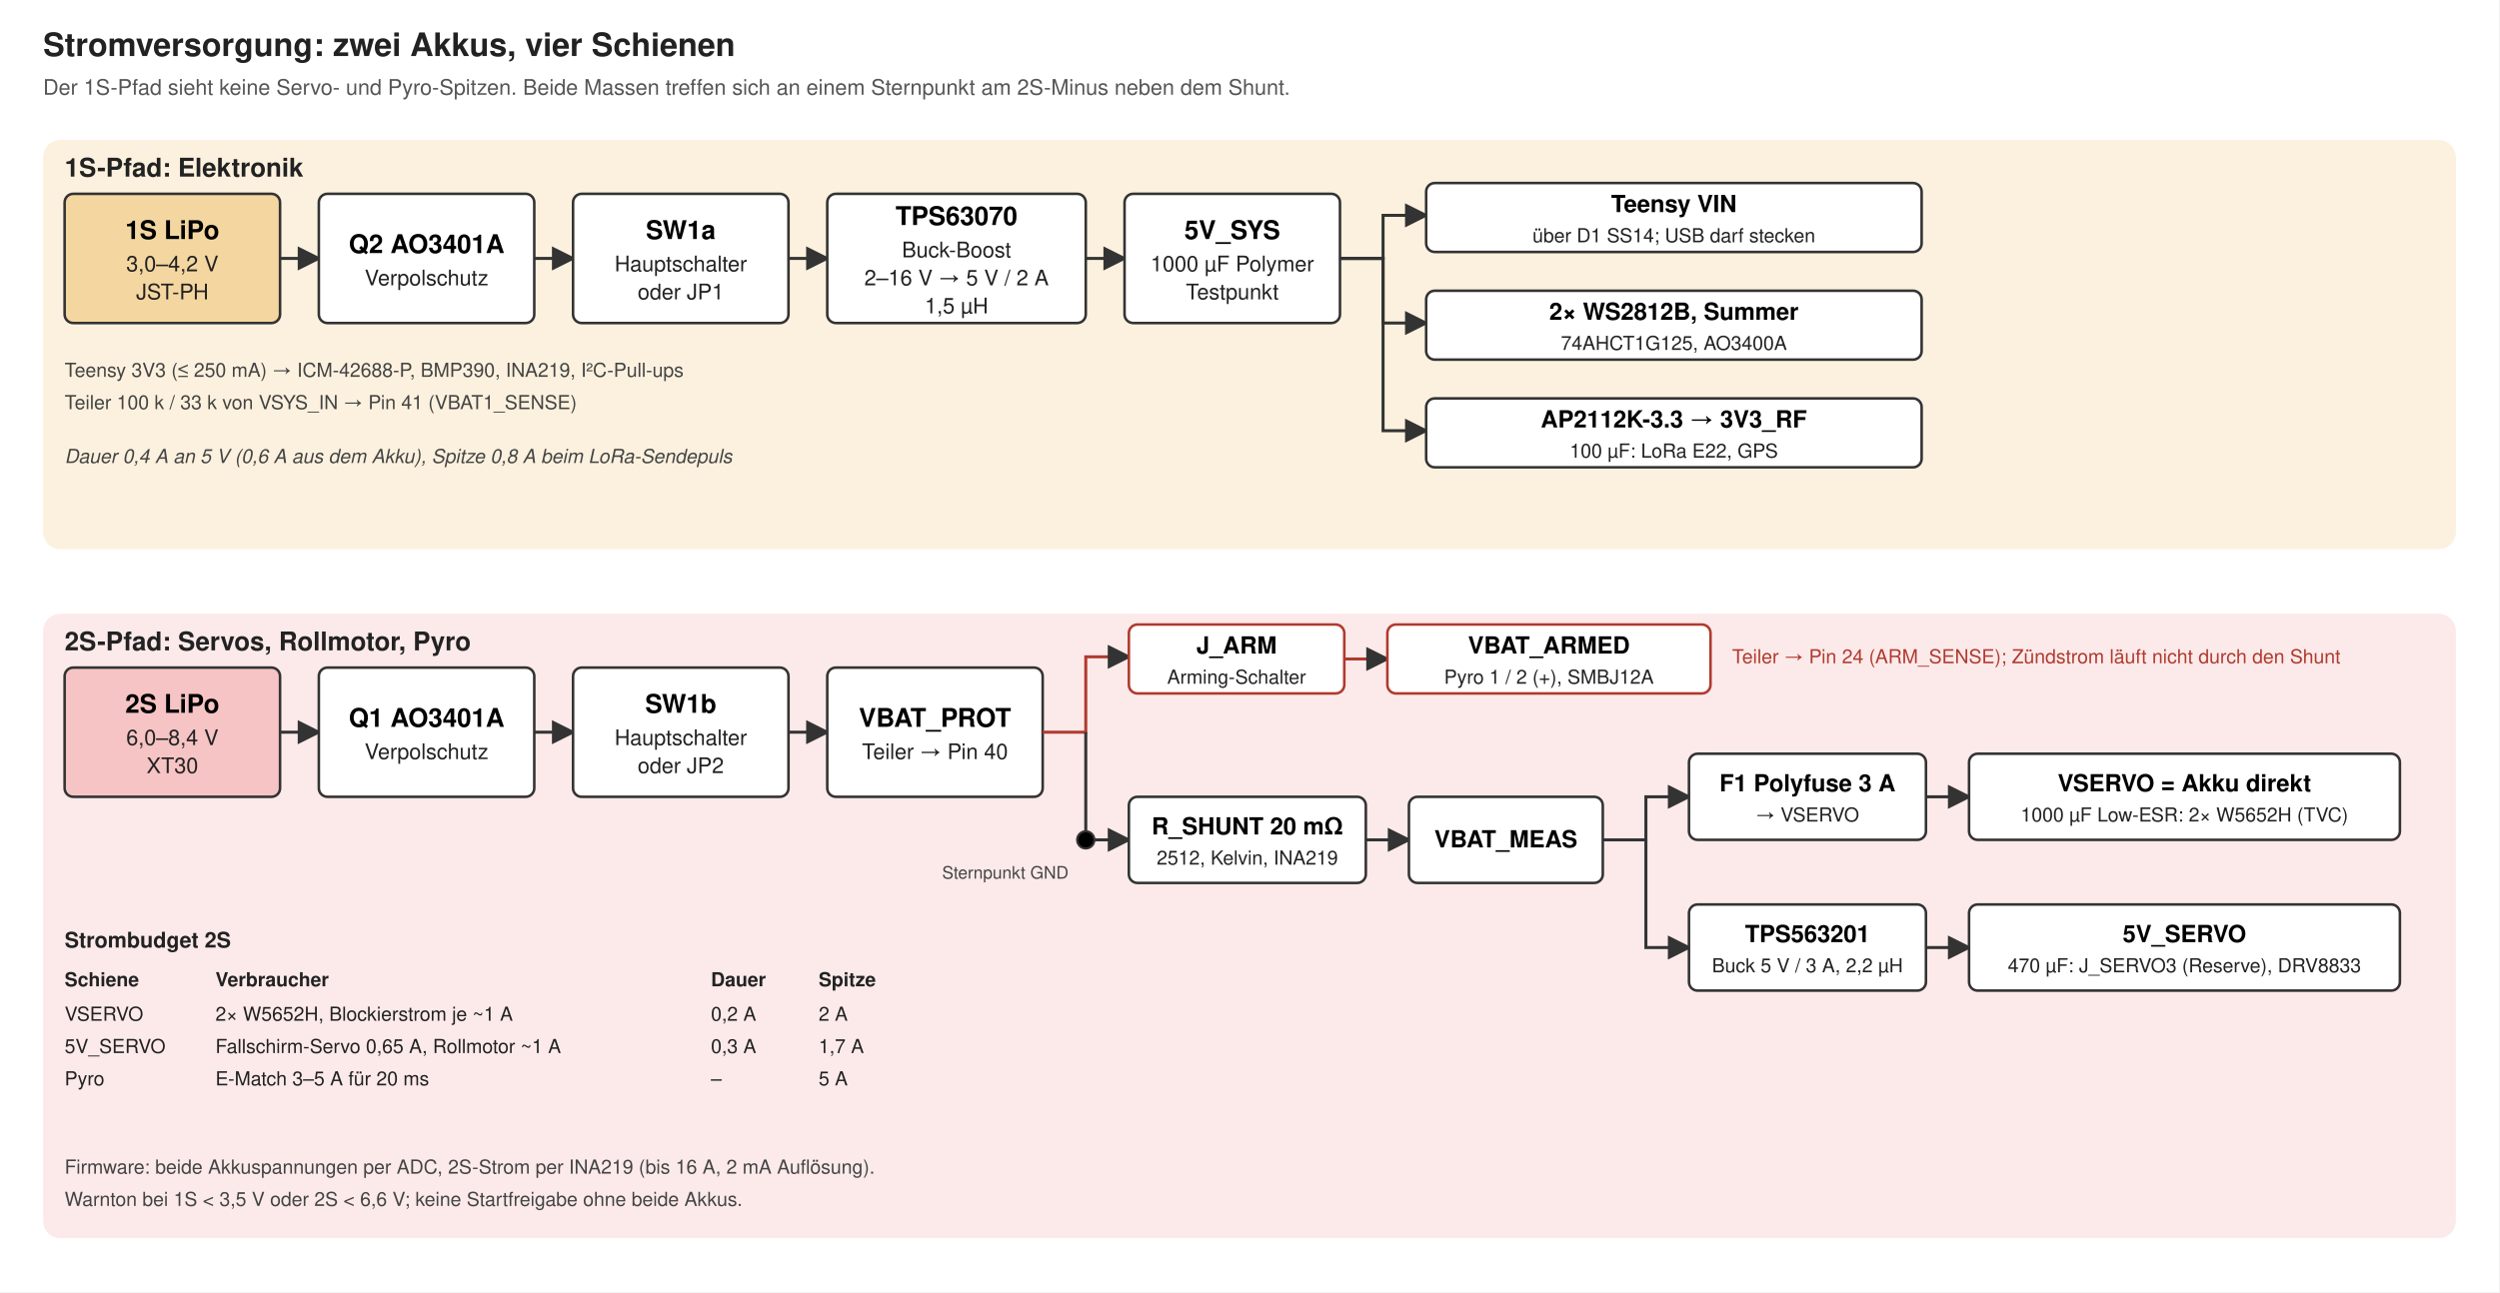
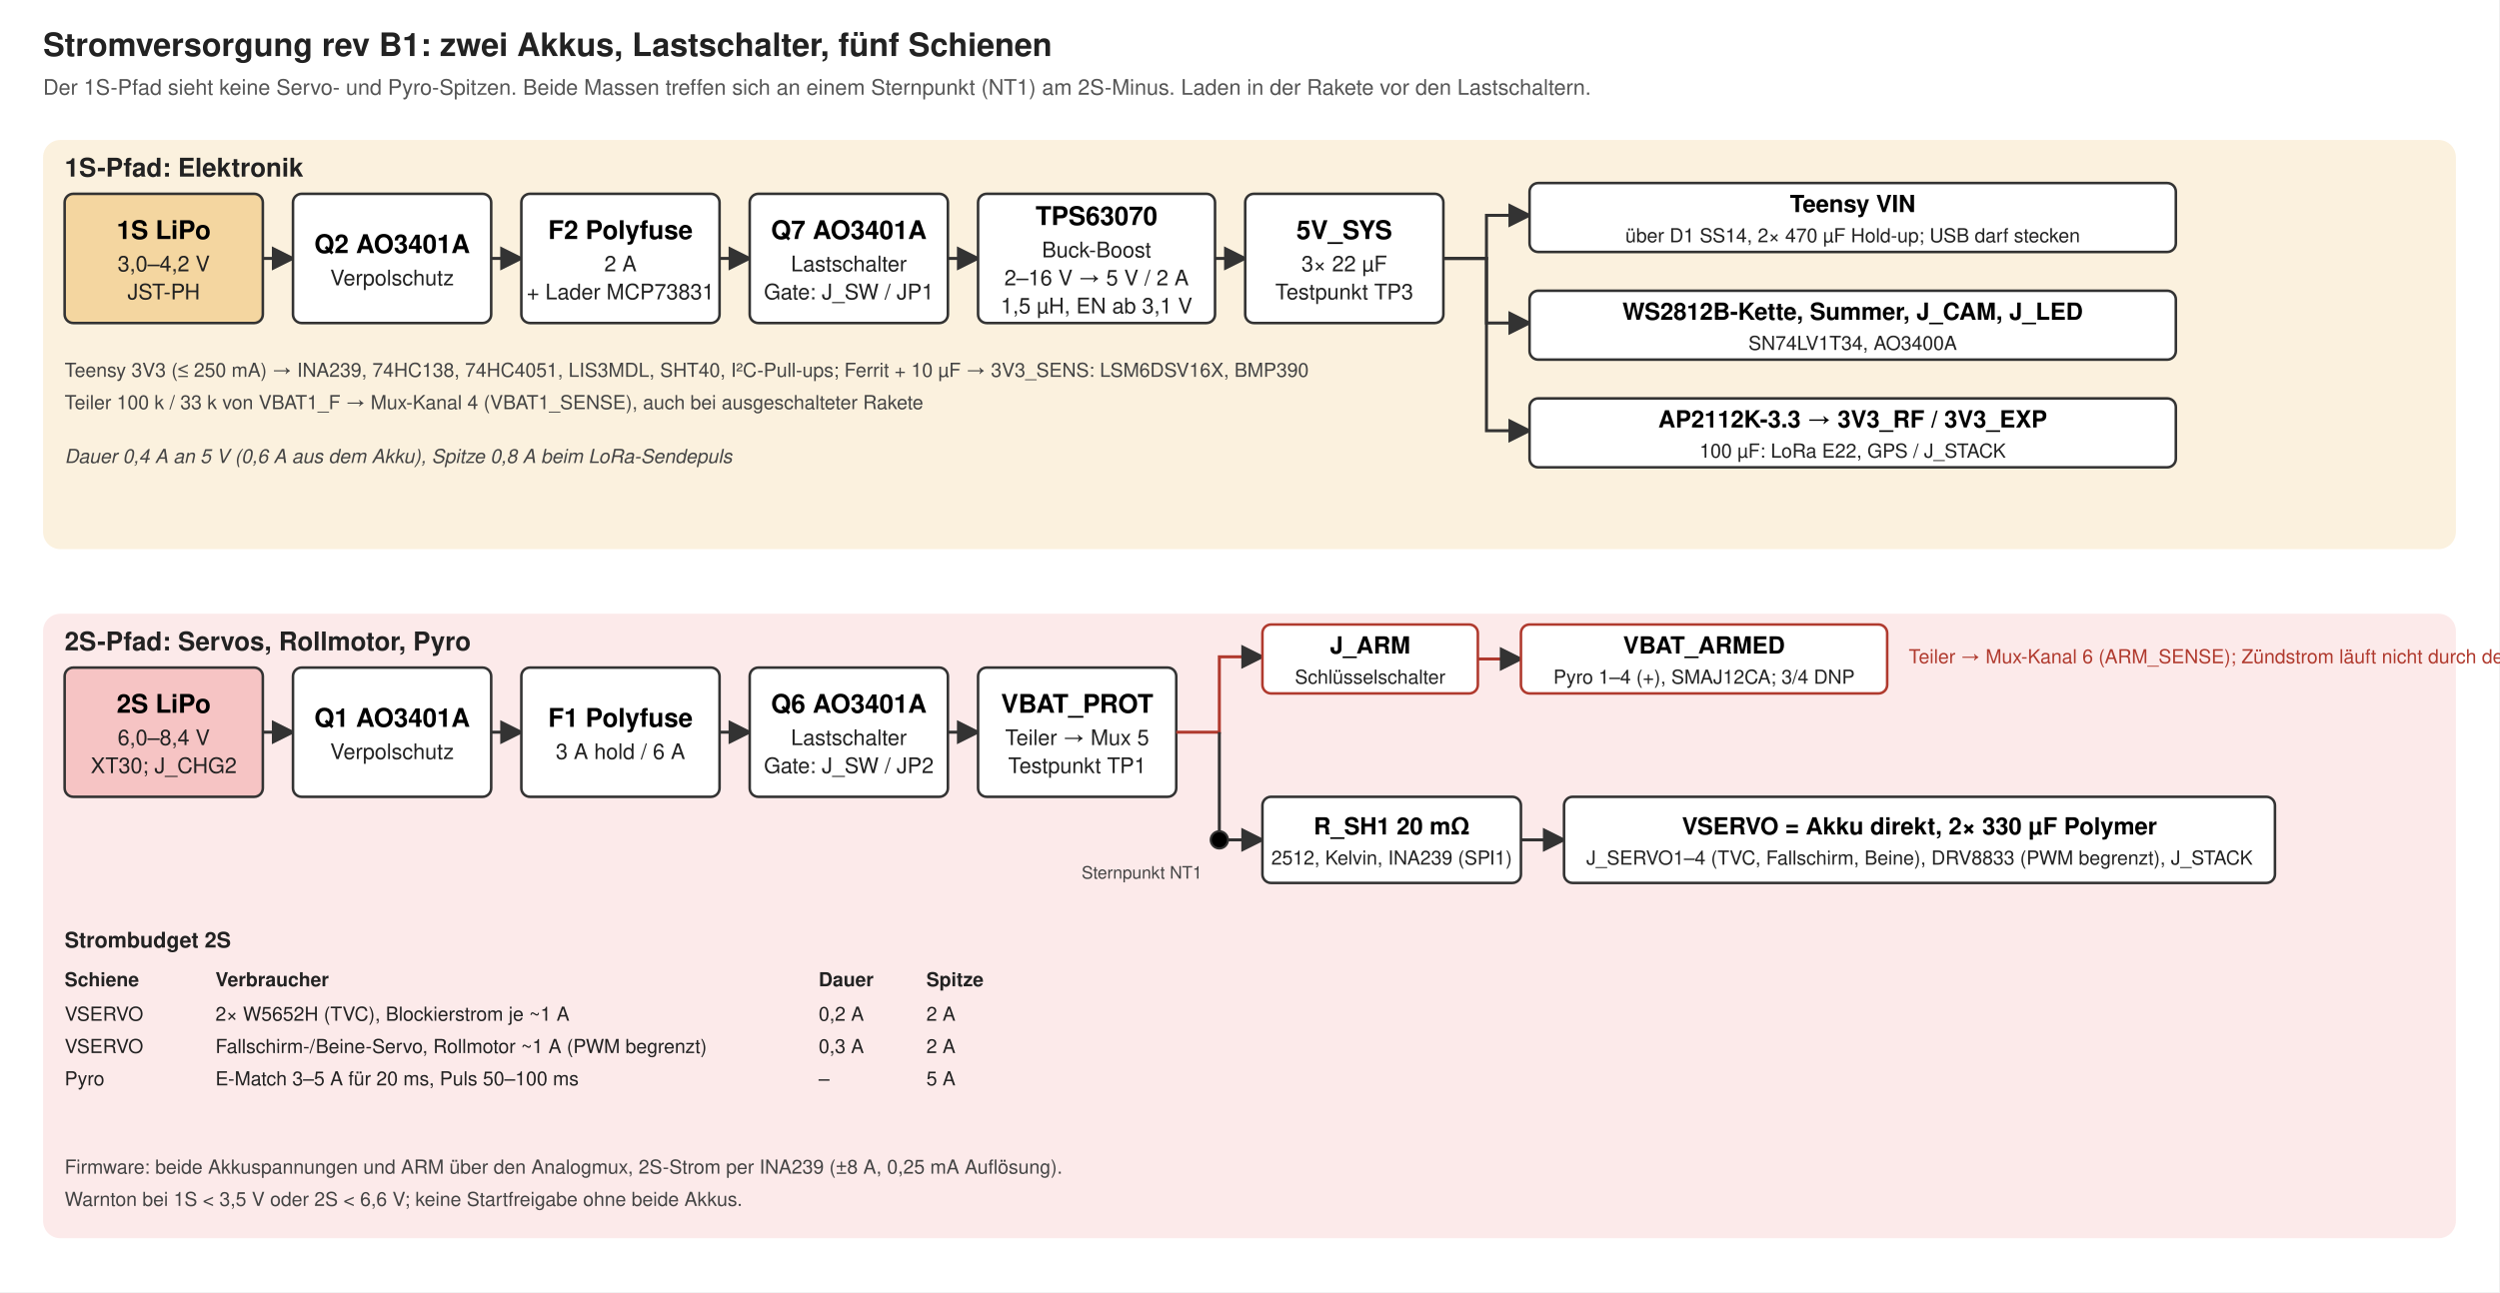
<svg xmlns="http://www.w3.org/2000/svg" width="1160" height="600" viewBox="0 0 1160 600" font-family="Helvetica,Arial,sans-serif">
  <defs>
    <marker id="arr" markerWidth="8" markerHeight="8" refX="7" refY="4" orient="auto">
      <path d="M0,0 L8,4 L0,8 z" fill="#333" />
    </marker>
    <marker id="arrg" markerWidth="8" markerHeight="8" refX="7" refY="4" orient="auto">
      <path d="M0,0 L8,4 L0,8 z" fill="#888" />
    </marker>
  </defs>
  <rect width="100%" height="100%" fill="white" />
-   <text x="20" y="26" font-size="15" font-weight="bold" text-anchor="start" fill="#222">Stromversorgung: zwei Akkus, vier Schienen</text>
-   <text x="20" y="44" font-size="10" text-anchor="start" fill="#555">Der 1S-Pfad sieht keine Servo- und Pyro-Spitzen. Beide Massen treffen sich an einem Sternpunkt am 2S-Minus neben dem Shunt.</text>
+   <text x="20" y="26" font-size="15" font-weight="bold" text-anchor="start" fill="#222">Stromversorgung rev B1: zwei Akkus, Lastschalter, fünf Schienen</text>
+   <text x="20" y="44" font-size="10" text-anchor="start" fill="#555">Der 1S-Pfad sieht keine Servo- und Pyro-Spitzen. Beide Massen treffen sich an einem Sternpunkt (NT1) am 2S-Minus. Laden in der Rakete vor den Lastschaltern.</text>
  <rect x="20" y="65" width="1120" height="190" rx="8" fill="#f4d6a0" stroke="none" stroke-width="1" fill-opacity="0.35" />
  <text x="30" y="82" font-size="12" font-weight="bold" text-anchor="start" fill="#222">1S-Pfad: Elektronik</text>
-   <rect x="30" y="90" width="100" height="60" rx="4" fill="#f4d6a0" stroke="#333" stroke-width="1.2" />
-   <text x="80.0" y="111.0" font-size="12" font-weight="bold" text-anchor="middle">1S LiPo</text>
-   <text x="80.0" y="126.0" font-size="10" text-anchor="middle" fill="#222">3,0–4,2 V</text>
-   <text x="80.0" y="139.0" font-size="10" text-anchor="middle" fill="#222">JST-PH</text>
-   <path d="M130,120 L148,120" fill="none" stroke="#333" stroke-width="1.4" marker-end="url(#arr)" />
-   <rect x="148" y="90" width="100" height="60" rx="4" fill="white" stroke="#333" stroke-width="1.2" />
-   <text x="198.0" y="117.5" font-size="12" font-weight="bold" text-anchor="middle">Q2 AO3401A</text>
-   <text x="198.0" y="132.5" font-size="10" text-anchor="middle" fill="#222">Verpolschutz</text>
-   <path d="M248,120 L266,120" fill="none" stroke="#333" stroke-width="1.4" marker-end="url(#arr)" />
-   <rect x="266" y="90" width="100" height="60" rx="4" fill="white" stroke="#333" stroke-width="1.2" />
-   <text x="316.0" y="111.0" font-size="12" font-weight="bold" text-anchor="middle">SW1a</text>
-   <text x="316.0" y="126.0" font-size="10" text-anchor="middle" fill="#222">Hauptschalter</text>
-   <text x="316.0" y="139.0" font-size="10" text-anchor="middle" fill="#222">oder JP1</text>
-   <path d="M366,120 L384,120" fill="none" stroke="#333" stroke-width="1.4" marker-end="url(#arr)" />
-   <rect x="384" y="90" width="120" height="60" rx="4" fill="white" stroke="#333" stroke-width="1.2" />
-   <text x="444.0" y="104.5" font-size="12" font-weight="bold" text-anchor="middle">TPS63070</text>
-   <text x="444.0" y="119.5" font-size="10" text-anchor="middle" fill="#222">Buck-Boost</text>
-   <text x="444.0" y="132.5" font-size="10" text-anchor="middle" fill="#222">2–16 V → 5 V / 2 A</text>
-   <text x="444.0" y="145.5" font-size="10" text-anchor="middle" fill="#222">1,5 µH</text>
-   <path d="M504,120 L522,120" fill="none" stroke="#333" stroke-width="1.4" marker-end="url(#arr)" />
-   <rect x="522" y="90" width="100" height="60" rx="4" fill="white" stroke="#333" stroke-width="1.2" />
-   <text x="572.0" y="111.0" font-size="12" font-weight="bold" text-anchor="middle">5V_SYS</text>
-   <text x="572.0" y="126.0" font-size="10" text-anchor="middle" fill="#222">1000 µF Polymer</text>
-   <text x="572.0" y="139.0" font-size="10" text-anchor="middle" fill="#222">Testpunkt</text>
-   <path d="M622,120 L642,120 L642,100 L662,100" fill="none" stroke="#333" stroke-width="1.4" marker-end="url(#arr)" />
-   <rect x="662" y="85" width="230" height="32" rx="4" fill="white" stroke="#333" stroke-width="1.2" />
-   <text x="777.0" y="98.5" font-size="11" font-weight="bold" text-anchor="middle">Teensy VIN</text>
-   <text x="777.0" y="112.5" font-size="9" text-anchor="middle" fill="#222">über D1 SS14; USB darf stecken</text>
-   <path d="M622,120 L642,120 L642,150 L662,150" fill="none" stroke="#333" stroke-width="1.4" marker-end="url(#arr)" />
-   <rect x="662" y="135" width="230" height="32" rx="4" fill="white" stroke="#333" stroke-width="1.2" />
-   <text x="777.0" y="148.5" font-size="11" font-weight="bold" text-anchor="middle">2× WS2812B, Summer</text>
-   <text x="777.0" y="162.5" font-size="9" text-anchor="middle" fill="#222">74AHCT1G125, AO3400A</text>
-   <path d="M622,120 L642,120 L642,200 L662,200" fill="none" stroke="#333" stroke-width="1.4" marker-end="url(#arr)" />
-   <rect x="662" y="185" width="230" height="32" rx="4" fill="white" stroke="#333" stroke-width="1.2" />
-   <text x="777.0" y="198.5" font-size="11" font-weight="bold" text-anchor="middle">AP2112K-3.3 → 3V3_RF</text>
-   <text x="777.0" y="212.5" font-size="9" text-anchor="middle" fill="#222">100 µF: LoRa E22, GPS</text>
-   <text x="30" y="175" font-size="9" text-anchor="start" fill="#444">Teensy 3V3 (≤ 250 mA) → ICM-42688-P, BMP390, INA219, I²C-Pull-ups</text>
-   <text x="30" y="190" font-size="9" text-anchor="start" fill="#444">Teiler 100 k / 33 k von VSYS_IN → Pin 41 (VBAT1_SENSE)</text>
+   <rect x="30" y="90" width="92" height="60" rx="4" fill="#f4d6a0" stroke="#333" stroke-width="1.2" />
+   <text x="76.0" y="111.0" font-size="12" font-weight="bold" text-anchor="middle">1S LiPo</text>
+   <text x="76.0" y="126.0" font-size="10" text-anchor="middle" fill="#222">3,0–4,2 V</text>
+   <text x="76.0" y="139.0" font-size="10" text-anchor="middle" fill="#222">JST-PH</text>
+   <path d="M122,120 L136,120" fill="none" stroke="#333" stroke-width="1.4" marker-end="url(#arr)" />
+   <rect x="136" y="90" width="92" height="60" rx="4" fill="white" stroke="#333" stroke-width="1.2" />
+   <text x="182.0" y="117.5" font-size="12" font-weight="bold" text-anchor="middle">Q2 AO3401A</text>
+   <text x="182.0" y="132.5" font-size="10" text-anchor="middle" fill="#222">Verpolschutz</text>
+   <path d="M228,120 L242,120" fill="none" stroke="#333" stroke-width="1.4" marker-end="url(#arr)" />
+   <rect x="242" y="90" width="92" height="60" rx="4" fill="white" stroke="#333" stroke-width="1.2" />
+   <text x="288.0" y="111.0" font-size="12" font-weight="bold" text-anchor="middle">F2 Polyfuse</text>
+   <text x="288.0" y="126.0" font-size="10" text-anchor="middle" fill="#222">2 A</text>
+   <text x="288.0" y="139.0" font-size="10" text-anchor="middle" fill="#222">+ Lader MCP73831</text>
+   <path d="M334,120 L348,120" fill="none" stroke="#333" stroke-width="1.4" marker-end="url(#arr)" />
+   <rect x="348" y="90" width="92" height="60" rx="4" fill="white" stroke="#333" stroke-width="1.2" />
+   <text x="394.0" y="111.0" font-size="12" font-weight="bold" text-anchor="middle">Q7 AO3401A</text>
+   <text x="394.0" y="126.0" font-size="10" text-anchor="middle" fill="#222">Lastschalter</text>
+   <text x="394.0" y="139.0" font-size="10" text-anchor="middle" fill="#222">Gate: J_SW / JP1</text>
+   <path d="M440,120 L454,120" fill="none" stroke="#333" stroke-width="1.4" marker-end="url(#arr)" />
+   <rect x="454" y="90" width="110" height="60" rx="4" fill="white" stroke="#333" stroke-width="1.2" />
+   <text x="509.0" y="104.5" font-size="12" font-weight="bold" text-anchor="middle">TPS63070</text>
+   <text x="509.0" y="119.5" font-size="10" text-anchor="middle" fill="#222">Buck-Boost</text>
+   <text x="509.0" y="132.5" font-size="10" text-anchor="middle" fill="#222">2–16 V → 5 V / 2 A</text>
+   <text x="509.0" y="145.5" font-size="10" text-anchor="middle" fill="#222">1,5 µH, EN ab 3,1 V</text>
+   <path d="M564,120 L578,120" fill="none" stroke="#333" stroke-width="1.4" marker-end="url(#arr)" />
+   <rect x="578" y="90" width="92" height="60" rx="4" fill="white" stroke="#333" stroke-width="1.2" />
+   <text x="624.0" y="111.0" font-size="12" font-weight="bold" text-anchor="middle">5V_SYS</text>
+   <text x="624.0" y="126.0" font-size="10" text-anchor="middle" fill="#222">3× 22 µF</text>
+   <text x="624.0" y="139.0" font-size="10" text-anchor="middle" fill="#222">Testpunkt TP3</text>
+   <path d="M670,120 L690,120 L690,100 L710,100" fill="none" stroke="#333" stroke-width="1.4" marker-end="url(#arr)" />
+   <rect x="710" y="85" width="300" height="32" rx="4" fill="white" stroke="#333" stroke-width="1.2" />
+   <text x="860.0" y="98.5" font-size="11" font-weight="bold" text-anchor="middle">Teensy VIN</text>
+   <text x="860.0" y="112.5" font-size="9" text-anchor="middle" fill="#222">über D1 SS14, 2× 470 µF Hold-up; USB darf stecken</text>
+   <path d="M670,120 L690,120 L690,150 L710,150" fill="none" stroke="#333" stroke-width="1.4" marker-end="url(#arr)" />
+   <rect x="710" y="135" width="300" height="32" rx="4" fill="white" stroke="#333" stroke-width="1.2" />
+   <text x="860.0" y="148.5" font-size="11" font-weight="bold" text-anchor="middle">WS2812B-Kette, Summer, J_CAM, J_LED</text>
+   <text x="860.0" y="162.5" font-size="9" text-anchor="middle" fill="#222">SN74LV1T34, AO3400A</text>
+   <path d="M670,120 L690,120 L690,200 L710,200" fill="none" stroke="#333" stroke-width="1.4" marker-end="url(#arr)" />
+   <rect x="710" y="185" width="300" height="32" rx="4" fill="white" stroke="#333" stroke-width="1.2" />
+   <text x="860.0" y="198.5" font-size="11" font-weight="bold" text-anchor="middle">AP2112K-3.3 → 3V3_RF / 3V3_EXP</text>
+   <text x="860.0" y="212.5" font-size="9" text-anchor="middle" fill="#222">100 µF: LoRa E22, GPS / J_STACK</text>
+   <text x="30" y="175" font-size="9" text-anchor="start" fill="#444">Teensy 3V3 (≤ 250 mA) → INA239, 74HC138, 74HC4051, LIS3MDL, SHT40, I²C-Pull-ups; Ferrit + 10 µF → 3V3_SENS: LSM6DSV16X, BMP390</text>
+   <text x="30" y="190" font-size="9" text-anchor="start" fill="#444">Teiler 100 k / 33 k von VBAT1_F → Mux-Kanal 4 (VBAT1_SENSE), auch bei ausgeschalteter Rakete</text>
  <text x="30" y="215" font-size="9" font-style="italic" text-anchor="start" fill="#444">Dauer 0,4 A an 5 V (0,6 A aus dem Akku), Spitze 0,8 A beim LoRa-Sendepuls</text>
  <rect x="20" y="285" width="1120" height="290" rx="8" fill="#f6c4c4" stroke="none" stroke-width="1" fill-opacity="0.35" />
  <text x="30" y="302" font-size="12" font-weight="bold" text-anchor="start" fill="#222">2S-Pfad: Servos, Rollmotor, Pyro</text>
-   <rect x="30" y="310" width="100" height="60" rx="4" fill="#f6c4c4" stroke="#333" stroke-width="1.2" />
-   <text x="80.0" y="331.0" font-size="12" font-weight="bold" text-anchor="middle">2S LiPo</text>
-   <text x="80.0" y="346.0" font-size="10" text-anchor="middle" fill="#222">6,0–8,4 V</text>
-   <text x="80.0" y="359.0" font-size="10" text-anchor="middle" fill="#222">XT30</text>
-   <path d="M130,340 L148,340" fill="none" stroke="#333" stroke-width="1.4" marker-end="url(#arr)" />
-   <rect x="148" y="310" width="100" height="60" rx="4" fill="white" stroke="#333" stroke-width="1.2" />
-   <text x="198.0" y="337.5" font-size="12" font-weight="bold" text-anchor="middle">Q1 AO3401A</text>
-   <text x="198.0" y="352.5" font-size="10" text-anchor="middle" fill="#222">Verpolschutz</text>
-   <path d="M248,340 L266,340" fill="none" stroke="#333" stroke-width="1.4" marker-end="url(#arr)" />
-   <rect x="266" y="310" width="100" height="60" rx="4" fill="white" stroke="#333" stroke-width="1.2" />
-   <text x="316.0" y="331.0" font-size="12" font-weight="bold" text-anchor="middle">SW1b</text>
-   <text x="316.0" y="346.0" font-size="10" text-anchor="middle" fill="#222">Hauptschalter</text>
-   <text x="316.0" y="359.0" font-size="10" text-anchor="middle" fill="#222">oder JP2</text>
-   <path d="M366,340 L384,340" fill="none" stroke="#333" stroke-width="1.4" marker-end="url(#arr)" />
-   <rect x="384" y="310" width="100" height="60" rx="4" fill="white" stroke="#333" stroke-width="1.2" />
-   <text x="434.0" y="337.5" font-size="12" font-weight="bold" text-anchor="middle">VBAT_PROT</text>
-   <text x="434.0" y="352.5" font-size="10" text-anchor="middle" fill="#222">Teiler → Pin 40</text>
-   <path d="M484,340 L504,340 L504,305 L524,305" fill="none" stroke="#b03a2e" stroke-width="1.4" marker-end="url(#arr)" />
-   <rect x="524" y="290" width="100" height="32" rx="4" fill="white" stroke="#b03a2e" stroke-width="1.2" />
-   <text x="574.0" y="303.5" font-size="11" font-weight="bold" text-anchor="middle">J_ARM</text>
-   <text x="574.0" y="317.5" font-size="9" text-anchor="middle" fill="#222">Arming-Schalter</text>
-   <path d="M624,306 L644,306" fill="none" stroke="#b03a2e" stroke-width="1.4" marker-end="url(#arr)" />
-   <rect x="644" y="290" width="150" height="32" rx="4" fill="white" stroke="#b03a2e" stroke-width="1.2" />
-   <text x="719.0" y="303.5" font-size="11" font-weight="bold" text-anchor="middle">VBAT_ARMED</text>
-   <text x="719.0" y="317.5" font-size="9" text-anchor="middle" fill="#222">Pyro 1 / 2 (+), SMBJ12A</text>
-   <text x="804" y="308" font-size="9" text-anchor="start" fill="#b03a2e">Teiler → Pin 24 (ARM_SENSE); Zündstrom läuft nicht durch den Shunt</text>
-   <path d="M504,340 L504,390 L524,390" fill="none" stroke="#333" stroke-width="1.4" marker-end="url(#arr)" />
-   <rect x="524" y="370" width="110" height="40" rx="4" fill="white" stroke="#333" stroke-width="1.2" />
-   <text x="579.0" y="387.5" font-size="11" font-weight="bold" text-anchor="middle">R_SHUNT 20 mΩ</text>
-   <text x="579.0" y="401.5" font-size="9" text-anchor="middle" fill="#222">2512, Kelvin, INA219</text>
-   <path d="M634,390 L654,390" fill="none" stroke="#333" stroke-width="1.4" marker-end="url(#arr)" />
-   <rect x="654" y="370" width="90" height="40" rx="4" fill="white" stroke="#333" stroke-width="1.2" />
-   <text x="699.0" y="393.5" font-size="11" font-weight="bold" text-anchor="middle">VBAT_MEAS</text>
-   <path d="M744,390 L764,390 L764,370 L784,370" fill="none" stroke="#333" stroke-width="1.4" marker-end="url(#arr)" />
-   <rect x="784" y="350" width="110" height="40" rx="4" fill="white" stroke="#333" stroke-width="1.2" />
-   <text x="839.0" y="367.5" font-size="11" font-weight="bold" text-anchor="middle">F1 Polyfuse 3 A</text>
-   <text x="839.0" y="381.5" font-size="9" text-anchor="middle" fill="#222">→ VSERVO</text>
-   <path d="M894,370 L914,370" fill="none" stroke="#333" stroke-width="1.4" marker-end="url(#arr)" />
-   <rect x="914" y="350" width="200" height="40" rx="4" fill="white" stroke="#333" stroke-width="1.2" />
-   <text x="1014.0" y="367.5" font-size="11" font-weight="bold" text-anchor="middle">VSERVO = Akku direkt</text>
-   <text x="1014.0" y="381.5" font-size="9" text-anchor="middle" fill="#222">1000 µF Low-ESR: 2× W5652H (TVC)</text>
-   <path d="M764,390 L764,440 L784,440" fill="none" stroke="#333" stroke-width="1.4" marker-end="url(#arr)" />
-   <rect x="784" y="420" width="110" height="40" rx="4" fill="white" stroke="#333" stroke-width="1.2" />
-   <text x="839.0" y="437.5" font-size="11" font-weight="bold" text-anchor="middle">TPS563201</text>
-   <text x="839.0" y="451.5" font-size="9" text-anchor="middle" fill="#222">Buck 5 V / 3 A, 2,2 µH</text>
-   <path d="M894,440 L914,440" fill="none" stroke="#333" stroke-width="1.4" marker-end="url(#arr)" />
-   <rect x="914" y="420" width="200" height="40" rx="4" fill="white" stroke="#333" stroke-width="1.2" />
-   <text x="1014.0" y="437.5" font-size="11" font-weight="bold" text-anchor="middle">5V_SERVO</text>
-   <text x="1014.0" y="451.5" font-size="9" text-anchor="middle" fill="#222">470 µF: J_SERVO3 (Reserve), DRV8833</text>
+   <rect x="30" y="310" width="92" height="60" rx="4" fill="#f6c4c4" stroke="#333" stroke-width="1.2" />
+   <text x="76.0" y="331.0" font-size="12" font-weight="bold" text-anchor="middle">2S LiPo</text>
+   <text x="76.0" y="346.0" font-size="10" text-anchor="middle" fill="#222">6,0–8,4 V</text>
+   <text x="76.0" y="359.0" font-size="10" text-anchor="middle" fill="#222">XT30; J_CHG2</text>
+   <path d="M122,340 L136,340" fill="none" stroke="#333" stroke-width="1.4" marker-end="url(#arr)" />
+   <rect x="136" y="310" width="92" height="60" rx="4" fill="white" stroke="#333" stroke-width="1.2" />
+   <text x="182.0" y="337.5" font-size="12" font-weight="bold" text-anchor="middle">Q1 AO3401A</text>
+   <text x="182.0" y="352.5" font-size="10" text-anchor="middle" fill="#222">Verpolschutz</text>
+   <path d="M228,340 L242,340" fill="none" stroke="#333" stroke-width="1.4" marker-end="url(#arr)" />
+   <rect x="242" y="310" width="92" height="60" rx="4" fill="white" stroke="#333" stroke-width="1.2" />
+   <text x="288.0" y="337.5" font-size="12" font-weight="bold" text-anchor="middle">F1 Polyfuse</text>
+   <text x="288.0" y="352.5" font-size="10" text-anchor="middle" fill="#222">3 A hold / 6 A</text>
+   <path d="M334,340 L348,340" fill="none" stroke="#333" stroke-width="1.4" marker-end="url(#arr)" />
+   <rect x="348" y="310" width="92" height="60" rx="4" fill="white" stroke="#333" stroke-width="1.2" />
+   <text x="394.0" y="331.0" font-size="12" font-weight="bold" text-anchor="middle">Q6 AO3401A</text>
+   <text x="394.0" y="346.0" font-size="10" text-anchor="middle" fill="#222">Lastschalter</text>
+   <text x="394.0" y="359.0" font-size="10" text-anchor="middle" fill="#222">Gate: J_SW / JP2</text>
+   <path d="M440,340 L454,340" fill="none" stroke="#333" stroke-width="1.4" marker-end="url(#arr)" />
+   <rect x="454" y="310" width="92" height="60" rx="4" fill="white" stroke="#333" stroke-width="1.2" />
+   <text x="500.0" y="331.0" font-size="12" font-weight="bold" text-anchor="middle">VBAT_PROT</text>
+   <text x="500.0" y="346.0" font-size="10" text-anchor="middle" fill="#222">Teiler → Mux 5</text>
+   <text x="500.0" y="359.0" font-size="10" text-anchor="middle" fill="#222">Testpunkt TP1</text>
+   <path d="M546,340 L566,340 L566,305 L586,305" fill="none" stroke="#b03a2e" stroke-width="1.4" marker-end="url(#arr)" />
+   <rect x="586" y="290" width="100" height="32" rx="4" fill="white" stroke="#b03a2e" stroke-width="1.2" />
+   <text x="636.0" y="303.5" font-size="11" font-weight="bold" text-anchor="middle">J_ARM</text>
+   <text x="636.0" y="317.5" font-size="9" text-anchor="middle" fill="#222">Schlüsselschalter</text>
+   <path d="M686,306 L706,306" fill="none" stroke="#b03a2e" stroke-width="1.4" marker-end="url(#arr)" />
+   <rect x="706" y="290" width="170" height="32" rx="4" fill="white" stroke="#b03a2e" stroke-width="1.2" />
+   <text x="791.0" y="303.5" font-size="11" font-weight="bold" text-anchor="middle">VBAT_ARMED</text>
+   <text x="791.0" y="317.5" font-size="9" text-anchor="middle" fill="#222">Pyro 1–4 (+), SMAJ12CA; 3/4 DNP</text>
+   <text x="886" y="308" font-size="9" text-anchor="start" fill="#b03a2e">Teiler → Mux-Kanal 6 (ARM_SENSE); Zündstrom läuft nicht durch den Shunt</text>
+   <path d="M566,340 L566,390 L586,390" fill="none" stroke="#333" stroke-width="1.4" marker-end="url(#arr)" />
+   <rect x="586" y="370" width="120" height="40" rx="4" fill="white" stroke="#333" stroke-width="1.2" />
+   <text x="646.0" y="387.5" font-size="11" font-weight="bold" text-anchor="middle">R_SH1 20 mΩ</text>
+   <text x="646.0" y="401.5" font-size="9" text-anchor="middle" fill="#222">2512, Kelvin, INA239 (SPI1)</text>
+   <path d="M706,390 L726,390" fill="none" stroke="#333" stroke-width="1.4" marker-end="url(#arr)" />
+   <rect x="726" y="370" width="330" height="40" rx="4" fill="white" stroke="#333" stroke-width="1.2" />
+   <text x="891.0" y="387.5" font-size="11" font-weight="bold" text-anchor="middle">VSERVO = Akku direkt, 2× 330 µF Polymer</text>
+   <text x="891.0" y="401.5" font-size="9" text-anchor="middle" fill="#222">J_SERVO1–4 (TVC, Fallschirm, Beine), DRV8833 (PWM begrenzt), J_STACK</text>
  <text x="30" y="440" font-size="10" font-weight="bold" text-anchor="start" fill="#222">Strombudget 2S</text>
  <text x="30" y="458" font-size="9" font-weight="bold" text-anchor="start" fill="#222">Schiene</text>
  <text x="100" y="458" font-size="9" font-weight="bold" text-anchor="start" fill="#222">Verbraucher</text>
-   <text x="330" y="458" font-size="9" font-weight="bold" text-anchor="start" fill="#222">Dauer</text>
-   <text x="380" y="458" font-size="9" font-weight="bold" text-anchor="start" fill="#222">Spitze</text>
+   <text x="380" y="458" font-size="9" font-weight="bold" text-anchor="start" fill="#222">Dauer</text>
+   <text x="430" y="458" font-size="9" font-weight="bold" text-anchor="start" fill="#222">Spitze</text>
  <text x="30" y="474" font-size="9" text-anchor="start" fill="#222">VSERVO</text>
-   <text x="100" y="474" font-size="9" text-anchor="start" fill="#222">2× W5652H, Blockierstrom je ~1 A</text>
-   <text x="330" y="474" font-size="9" text-anchor="start" fill="#222">0,2 A</text>
-   <text x="380" y="474" font-size="9" text-anchor="start" fill="#222">2 A</text>
-   <text x="30" y="489" font-size="9" text-anchor="start" fill="#222">5V_SERVO</text>
-   <text x="100" y="489" font-size="9" text-anchor="start" fill="#222">Fallschirm-Servo 0,65 A, Rollmotor ~1 A</text>
-   <text x="330" y="489" font-size="9" text-anchor="start" fill="#222">0,3 A</text>
-   <text x="380" y="489" font-size="9" text-anchor="start" fill="#222">1,7 A</text>
+   <text x="100" y="474" font-size="9" text-anchor="start" fill="#222">2× W5652H (TVC), Blockierstrom je ~1 A</text>
+   <text x="380" y="474" font-size="9" text-anchor="start" fill="#222">0,2 A</text>
+   <text x="430" y="474" font-size="9" text-anchor="start" fill="#222">2 A</text>
+   <text x="30" y="489" font-size="9" text-anchor="start" fill="#222">VSERVO</text>
+   <text x="100" y="489" font-size="9" text-anchor="start" fill="#222">Fallschirm-/Beine-Servo, Rollmotor ~1 A (PWM begrenzt)</text>
+   <text x="380" y="489" font-size="9" text-anchor="start" fill="#222">0,3 A</text>
+   <text x="430" y="489" font-size="9" text-anchor="start" fill="#222">2 A</text>
  <text x="30" y="504" font-size="9" text-anchor="start" fill="#222">Pyro</text>
-   <text x="100" y="504" font-size="9" text-anchor="start" fill="#222">E-Match 3–5 A für 20 ms</text>
-   <text x="330" y="504" font-size="9" text-anchor="start" fill="#222">–</text>
-   <text x="380" y="504" font-size="9" text-anchor="start" fill="#222">5 A</text>
-   <text x="30" y="545" font-size="9" text-anchor="start" fill="#444">Firmware: beide Akkuspannungen per ADC, 2S-Strom per INA219 (bis 16 A, 2 mA Auflösung).</text>
+   <text x="100" y="504" font-size="9" text-anchor="start" fill="#222">E-Match 3–5 A für 20 ms, Puls 50–100 ms</text>
+   <text x="380" y="504" font-size="9" text-anchor="start" fill="#222">–</text>
+   <text x="430" y="504" font-size="9" text-anchor="start" fill="#222">5 A</text>
+   <text x="30" y="545" font-size="9" text-anchor="start" fill="#444">Firmware: beide Akkuspannungen und ARM über den Analogmux, 2S-Strom per INA239 (±8 A, 0,25 mA Auflösung).</text>
  <text x="30" y="560" font-size="9" text-anchor="start" fill="#444">Warnton bei 1S &lt; 3,5 V oder 2S &lt; 6,6 V; keine Startfreigabe ohne beide Akkus.</text>
-   <circle cx="504" cy="390" r="4" fill="black" stroke="#333" stroke-width="1" />
-   <text x="496" y="408" font-size="8" text-anchor="end" fill="#444">Sternpunkt GND</text>
+   <circle cx="566" cy="390" r="4" fill="black" stroke="#333" stroke-width="1" />
+   <text x="558" y="408" font-size="8" text-anchor="end" fill="#444">Sternpunkt NT1</text>
</svg>
